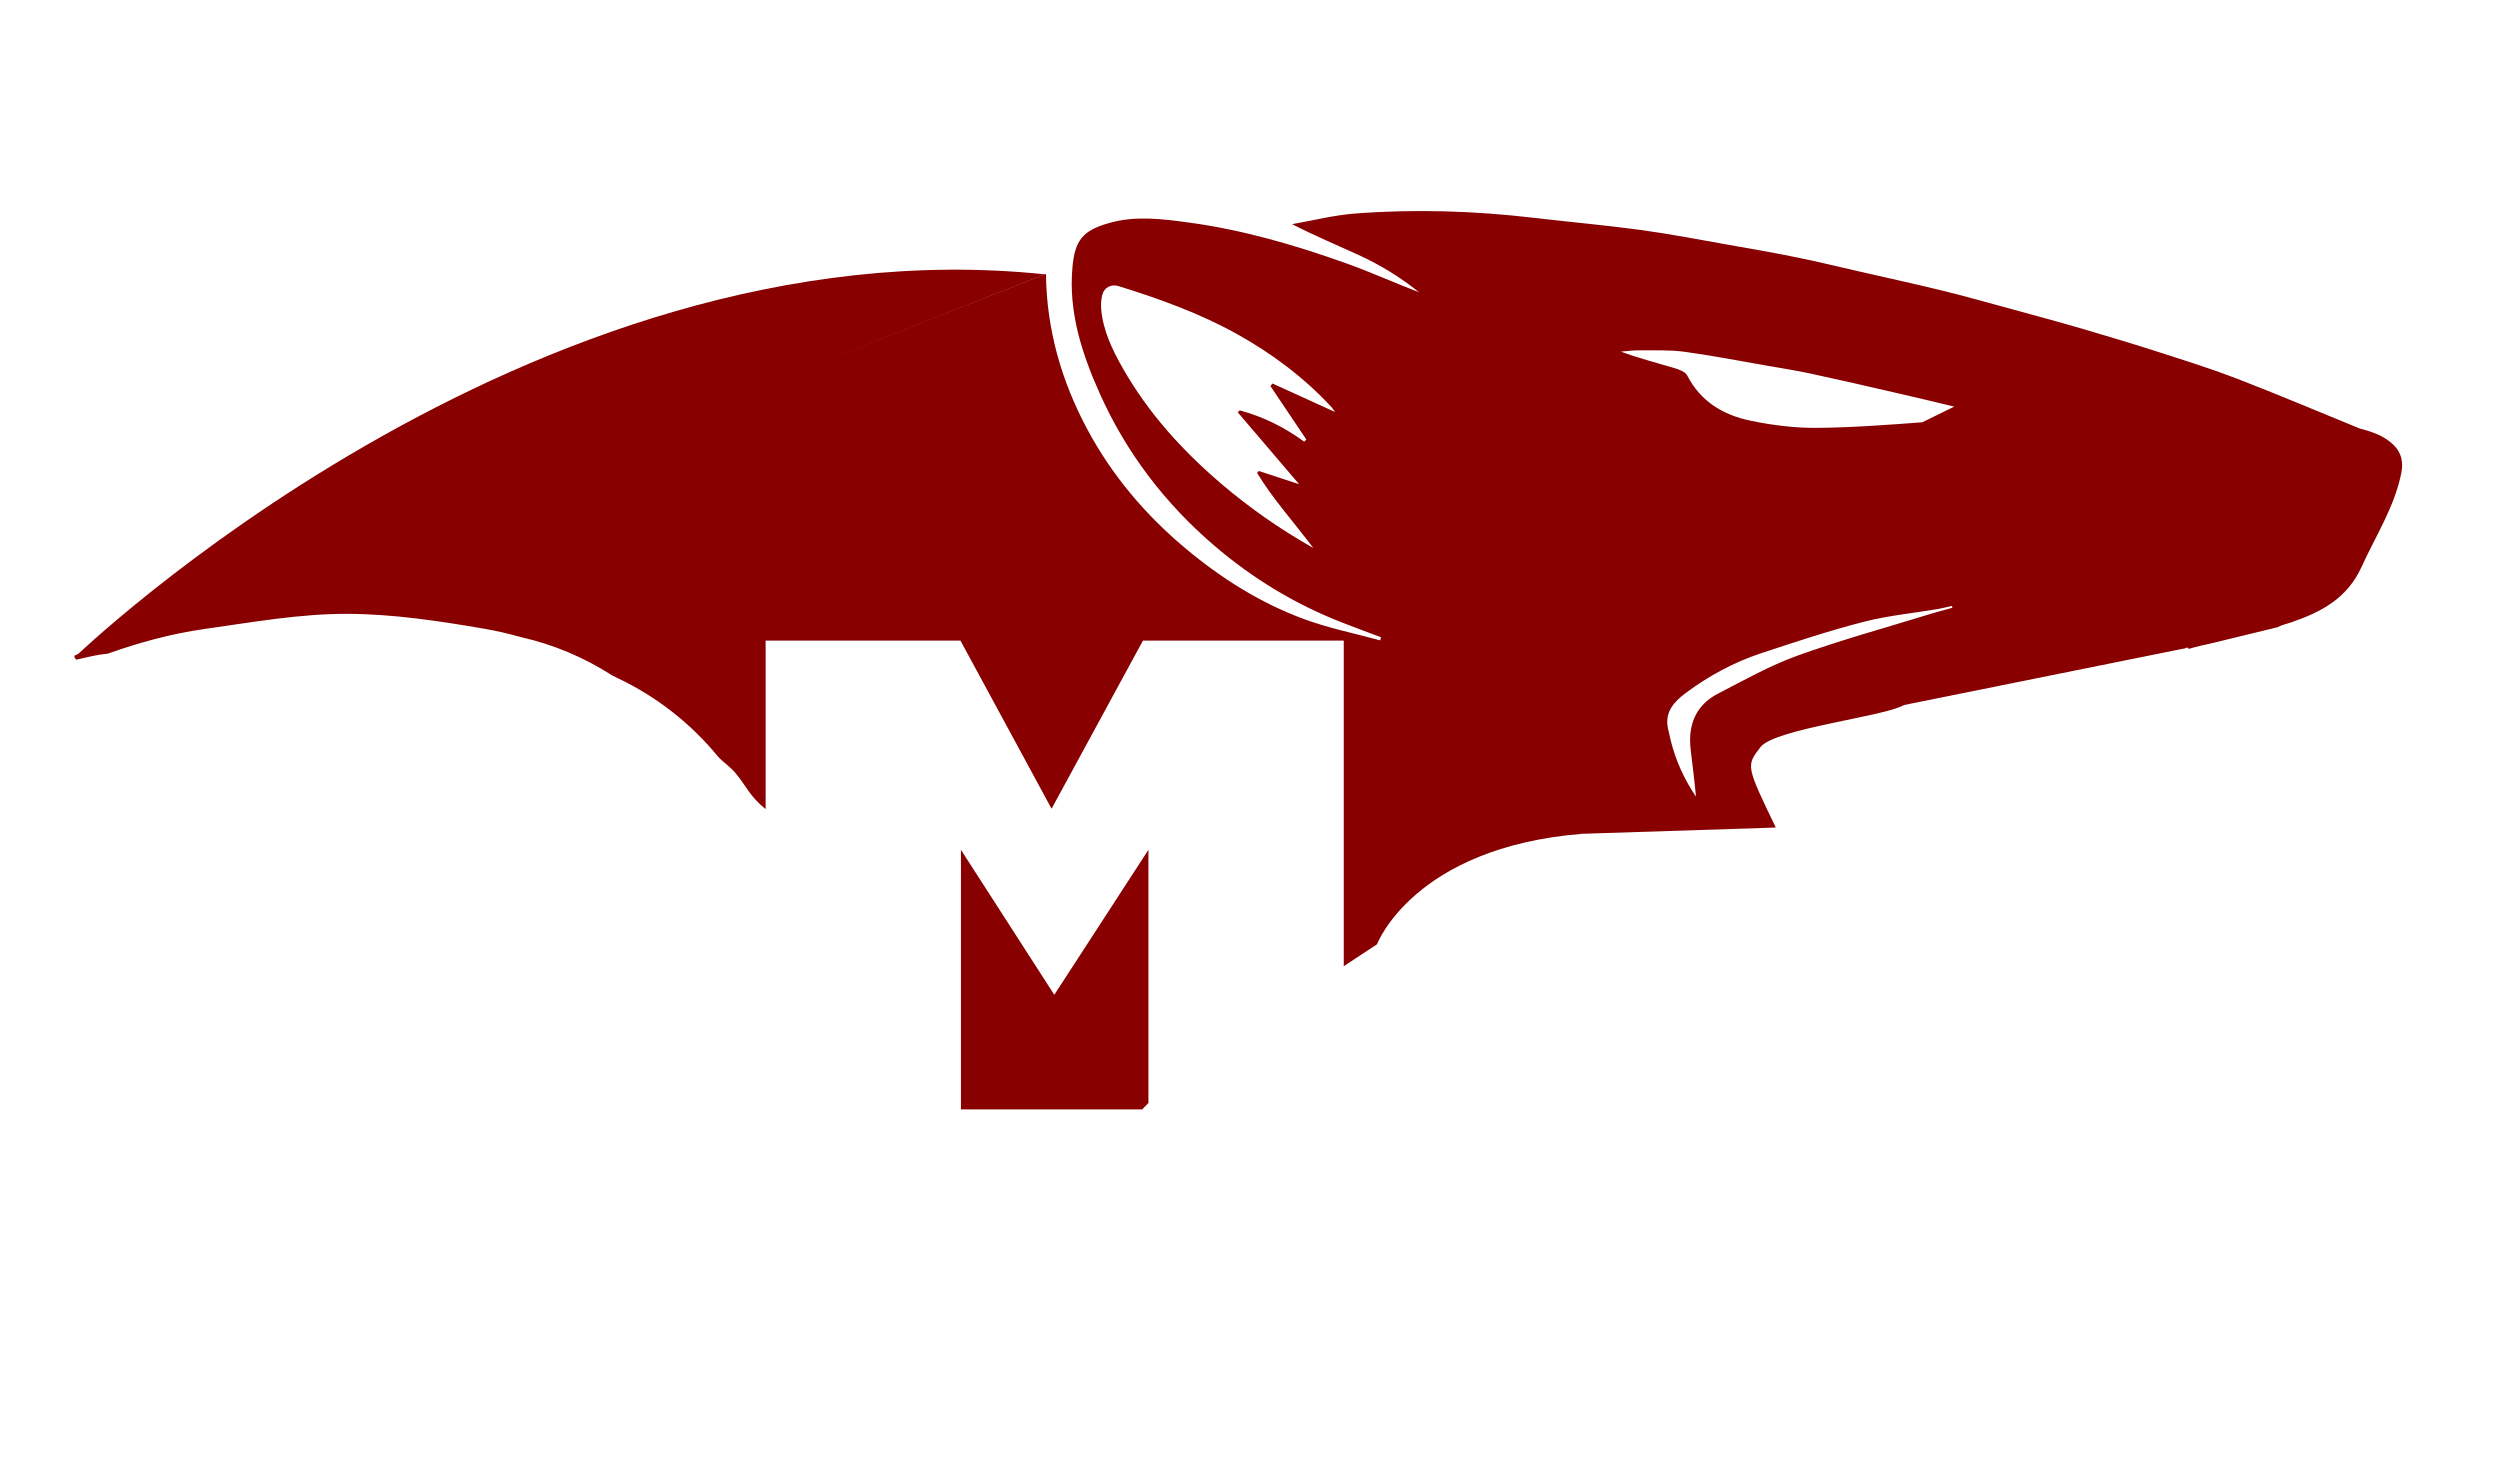
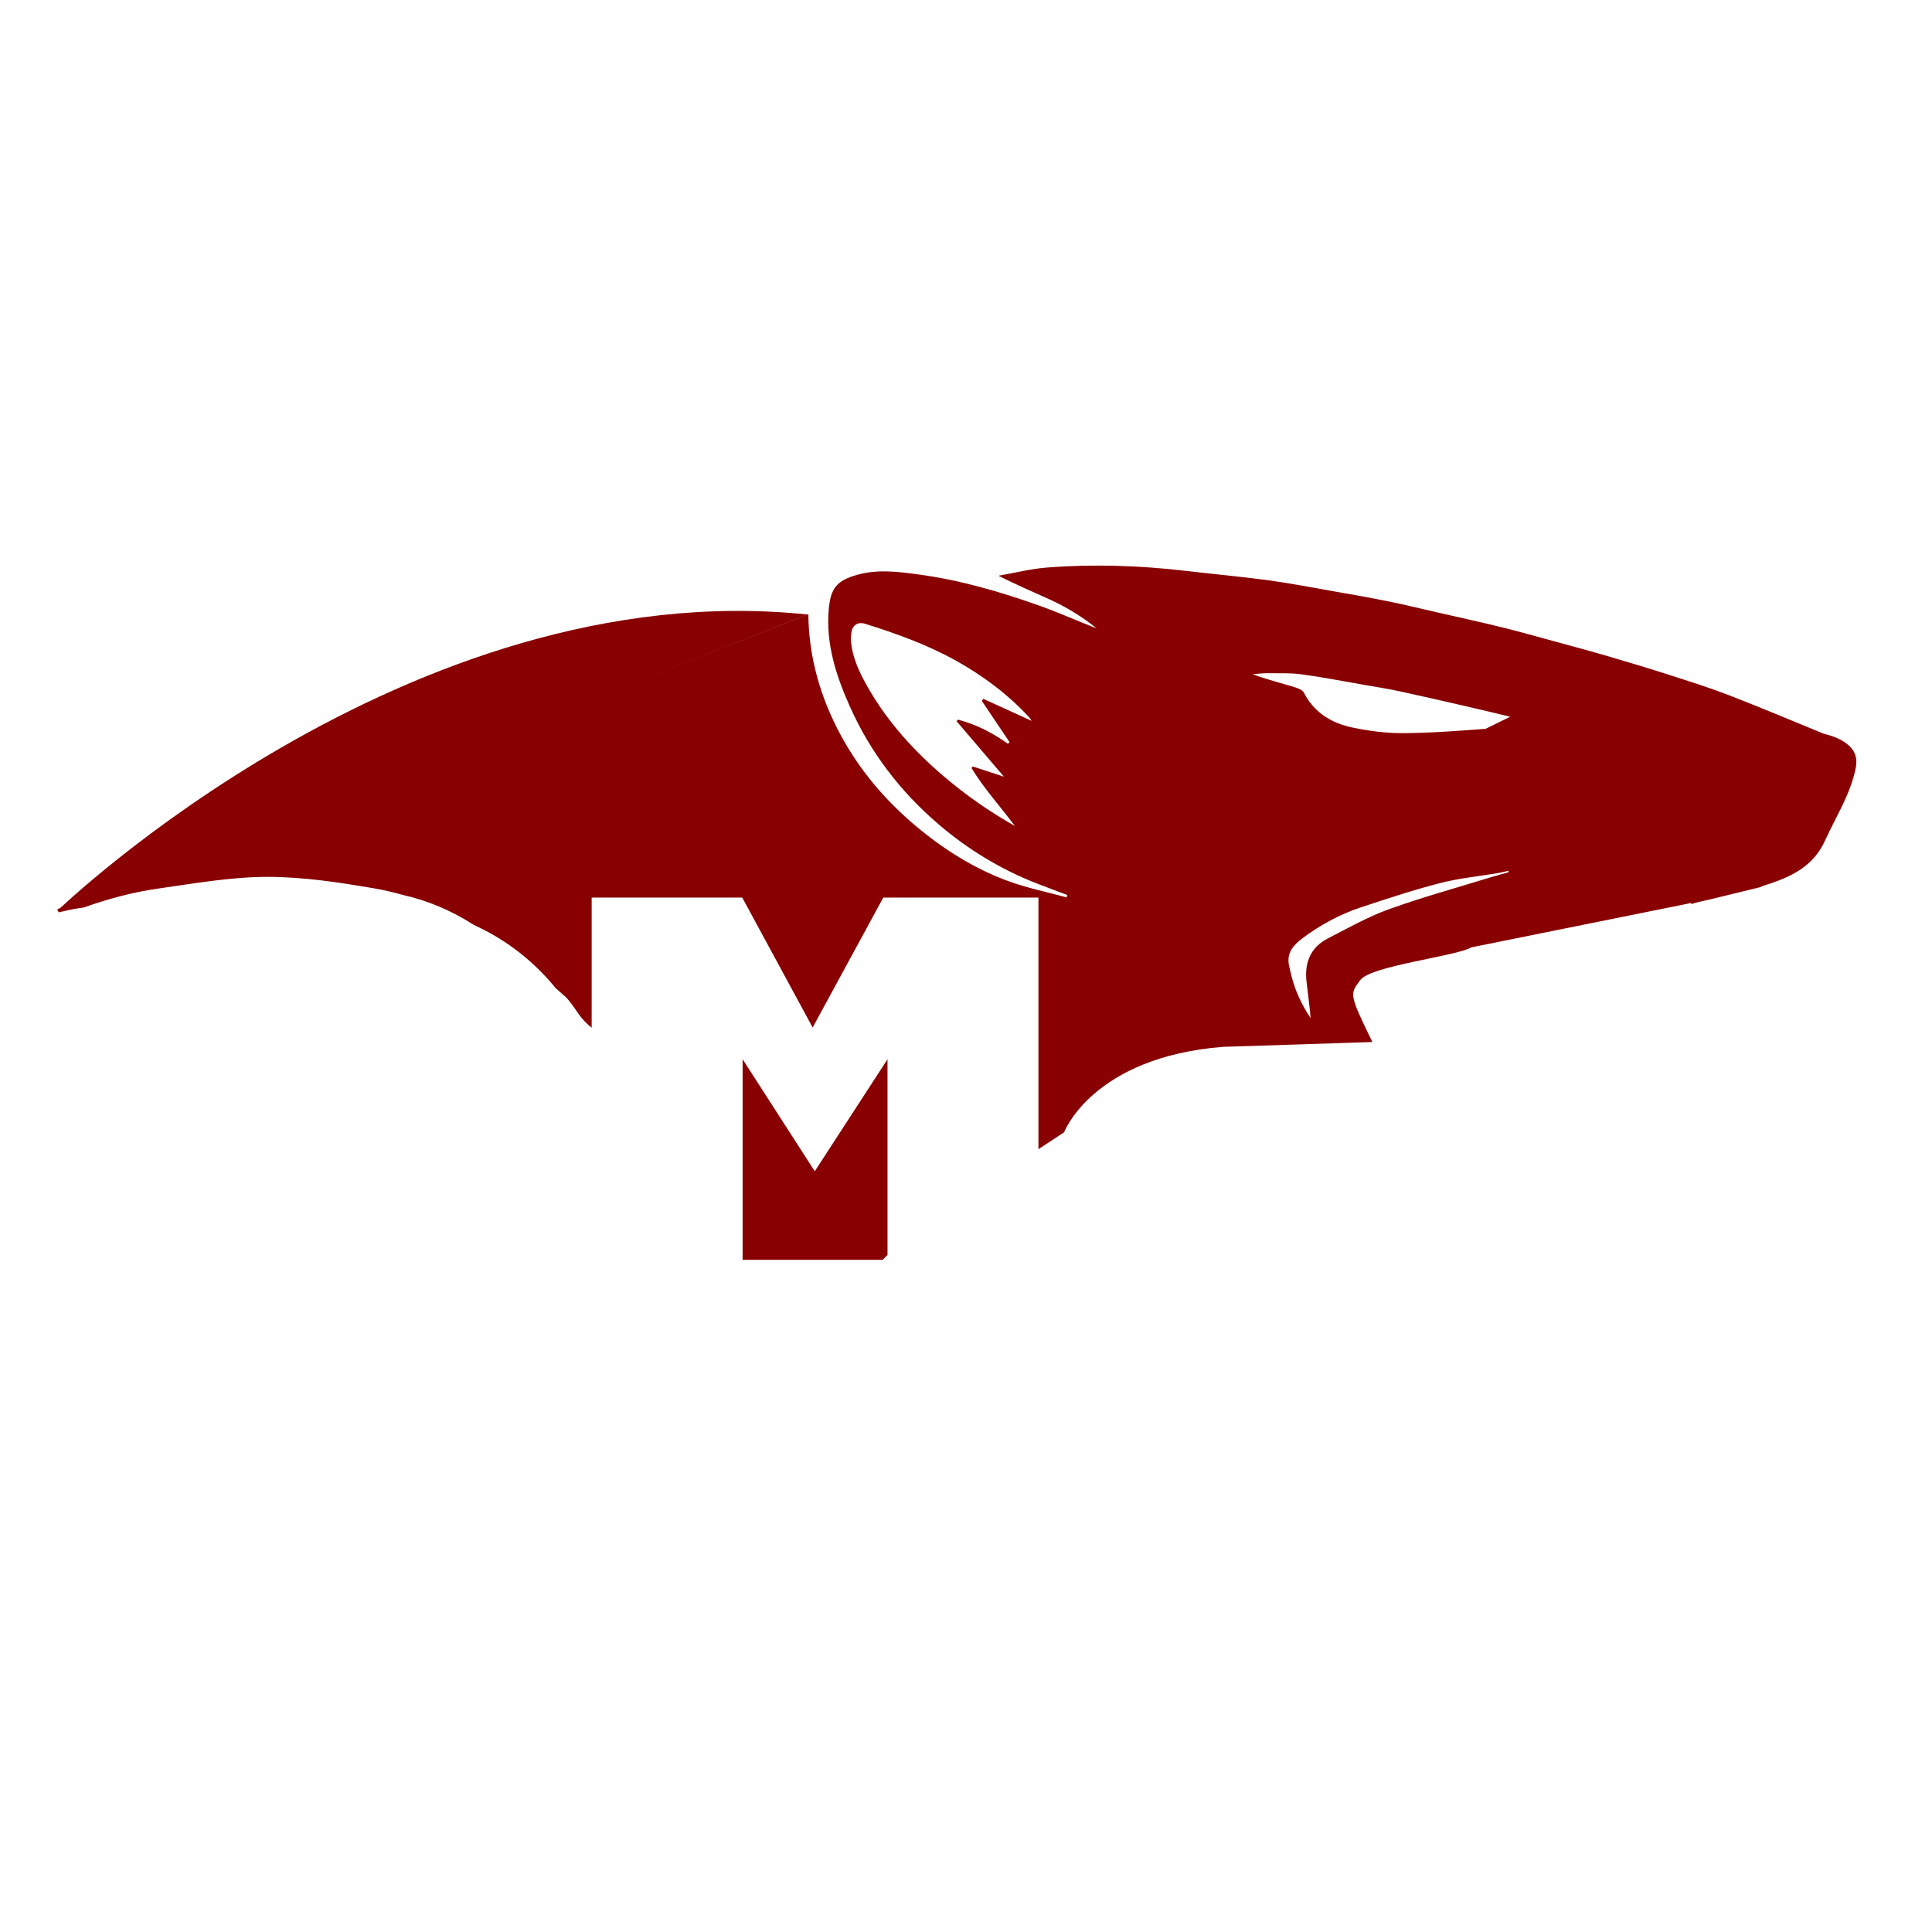
- <svg xmlns="http://www.w3.org/2000/svg" version="1.1" id="svg2" xml:space="preserve" viewBox="0 0 1280 746.667">
+ <svg xmlns="http://www.w3.org/2000/svg" version="1.1" id="svg2" xml:space="preserve" viewBox="0 0 1280 746.667" width="48" height="48">
  <defs id="defs6">
    <clipPath clipPathUnits="userSpaceOnUse" id="clipPath22">
      <path d="M 0,560 H 960 V 0 H 0 Z" id="path20" />
    </clipPath>
  </defs>
  <g id="g10" transform="matrix(2,0,0,-2,-340,1000)">
    <g id="g12" transform="translate(439.8999,245.333)">
      <path d="m 0,0 -23.9,37.117 v -66.45 h 46.403 l 1.597,1.636 v 64.814 z" style="fill:#880000;fill-opacity:1;fill-rule:nonzero;stroke:none" id="path14" />
    </g>
    <g id="g16">
      <g id="g18" clip-path="url(#clipPath22)">
        <g id="g24" transform="translate(662.1133,391.8979)">
          <path d="M 0 0 c -9.067 -0.676 -18.155 -1.376 -27.24 -1.429 c -5.592 -0.032 -11.28 0.698 -16.766 1.839 c -6.932 1.443 -12.758 4.878 -16.186 11.582 c -0.51 0.993 -2.217 1.565 -3.484 1.943 c -4.468 1.328 -8.986 2.485 -13.498 4.154 c 1.57 0.118 3.141 0.346 4.708 0.33 c 3.846 -0.038 7.735 0.142 11.522 -0.366 c 6.921 -0.928 13.787 -2.28 20.673 -3.475 c 3.924 -0.682 7.869 -1.296 11.761 -2.133 c 7.385 -1.589 14.744 -3.298 22.106 -4.989 C -1.539 6.339 3.315 5.182 8.168 4.007 M 1.769 -49.161 c -11.308 -3.485 -22.742 -6.62 -33.861 -10.63 c -6.961 -2.511 -13.502 -6.23 -20.12 -9.626 c -5.77 -2.958 -7.811 -8.009 -7.103 -14.28 c 0.457 -4.029 1.009 -8.047 1.371 -12.133 c -2.957 4.363 -5.141 9.082 -6.424 14.218 c -0.264 1.062 -0.515 2.128 -0.737 3.2 c -0.874 4.183 1.446 6.787 4.476 9.055 c 5.897 4.415 12.32 7.892 19.292 10.205 c 8.696 2.887 17.419 5.768 26.284 8.057 c 6.245 1.61 12.745 2.223 19.127 3.304 c 1.178 0.202 2.337 0.52 3.505 0.782 c 0.039 -0.16 0.079 -0.321 0.12 -0.481 c -1.977 -0.554 -3.97 -1.066 -5.93 -1.671 m -159.454 44.744 c -0.186 -0.182 -0.375 -0.362 -0.563 -0.542 c -5.042 3.677 -10.514 6.415 -16.51 8.003 c -0.168 -0.163 -0.332 -0.326 -0.496 -0.49 c 5.161 -6.048 10.323 -12.096 15.71 -18.404 c -3.607 1.18 -6.964 2.28 -10.322 3.379 c -0.143 -0.169 -0.284 -0.339 -0.428 -0.508 c 4.063 -6.694 9.353 -12.51 14.396 -19.22 c -8.768 4.979 -16.507 10.417 -23.731 16.595 c -9.916 8.481 -18.566 18.047 -25.046 29.439 c -2.669 4.694 -5.025 9.55 -5.529 15.043 c -0.113 1.226 -0.015 2.523 0.271 3.72 c 0.465 1.943 2.309 2.84 4.202 2.252 c 10.4 -3.233 20.622 -6.896 30.189 -12.211 c 9.056 -5.031 17.252 -11.153 24.303 -18.769 c 0.285 -0.308 0.496 -0.684 0.889 -1.236 c -5.521 2.516 -10.76 4.902 -16 7.289 c -0.177 -0.217 -0.353 -0.435 -0.532 -0.653 c 3.067 -4.562 6.132 -9.125 9.197 -13.687 m -315.372 -55.318 c -0.13 -0.353 0.276 -0.7 0.414 -1.049 c 2.156 0.453 4.293 1.045 6.47 1.339 c 0.568 0.075 1.136 0.147 1.705 0.223 c 8.034 2.863 16.264 5.112 24.762 6.31 c 12.011 1.691 24.463 3.936 36.722 3.87 c 11.648 -0.059 23.431 -1.843 34.828 -3.808 c 3.197 -0.55 6.336 -1.288 9.43 -2.158 c 8.326 -1.869 16.15 -5.203 23.182 -9.709 c 0.507 -0.242 1 -0.509 1.502 -0.763 c 9.998 -4.71 18.807 -11.639 25.763 -20.128 c 1.273 -1.409 3.492 -2.878 4.629 -4.42 c 2.396 -2.827 3.537 -5.839 7.537 -8.996 v 43.126 h 49.88 l 23.323 -43.036 l 23.392 43.036 h 51.405 v -83.351 l 8.509 5.611 c 0 0 9.33 24.806 52.556 28.289 l 49.544 1.602 c -7.642 15.819 -7.614 15.819 -3.929 20.591 c 3.649 4.722 31.792 7.818 36.742 10.771 l 72.297 14.587 c 0.17 0.556 0.363 -0.298 0.736 -0.181 c 1.799 0.567 3.663 0.924 6.233 1.529 l 16.35 3.979 c 1.064 0.599 2.331 0.836 3.504 1.242 c 7.64 2.652 14.321 6.068 18.018 14.208 c 3.6 7.93 8.421 15.296 10.169 24.018 c 0.551 2.759 0.076 5.157 -1.915 7.14 c -2.409 2.398 -5.516 3.428 -8.715 4.259 c -10.444 4.287 -20.85 8.676 -31.379 12.747 c -6.473 2.504 -13.114 4.582 -19.724 6.71 c -6.54 2.105 -13.117 4.092 -19.711 6.019 c -6.074 1.777 -12.185 3.429 -18.288 5.094 c -5.954 1.624 -11.9 3.295 -17.892 4.767 c -6.981 1.716 -14.01 3.243 -21.02 4.845 c -5.324 1.217 -10.628 2.519 -15.977 3.608 c -5.825 1.186 -11.687 2.206 -17.543 3.237 c -7.48 1.315 -14.944 2.773 -22.466 3.797 c -9.083 1.236 -18.224 2.036 -27.332 3.109 c -15.25 1.798 -30.54 2.28 -45.839 1.111 c -5.422 -0.414 -10.771 -1.788 -16.152 -2.722 c 5.7 -2.929 11.34 -5.298 16.903 -7.834 c 5.596 -2.551 10.813 -5.748 15.604 -9.607 c -6.269 2.4 -12.368 5.168 -18.655 7.413 c -13.121 4.684 -26.47 8.574 -40.333 10.45 c -6.781 0.917 -13.545 1.797 -20.32 -0.115 c -6.867 -1.938 -8.809 -4.486 -9.431 -11.377 c -1.03 -11.422 2.407 -22.016 6.972 -32.231 c 6.807 -15.232 16.728 -28.207 29.414 -39.057 c 9.714 -8.311 20.492 -14.861 32.398 -19.531 c 3.391 -1.33 6.815 -2.579 10.221 -3.866 c -0.077 -0.265 -0.154 -0.527 -0.231 -0.793 c -6.528 1.788 -13.221 3.128 -19.544 5.466 c -11.183 4.133 -21.183 10.447 -30.332 18.115 c -10.212 8.561 -18.699 18.566 -25.007 30.289 c -6.694 12.439 -10.525 25.73 -10.663 39.955" style="fill:#880000;fill-opacity:1;fill-rule:nonzero;stroke:none" id="path26" />
        </g>
        <g id="g28" transform="translate(189.0308,331.666)">
          <path d="M 0,0 C 0,0 115.969,112 248.5,98.1" style="fill:#880000;fill-opacity:1;fill-rule:nonzero;stroke:none" id="path30" />
        </g>
      </g>
    </g>
  </g>
</svg>
